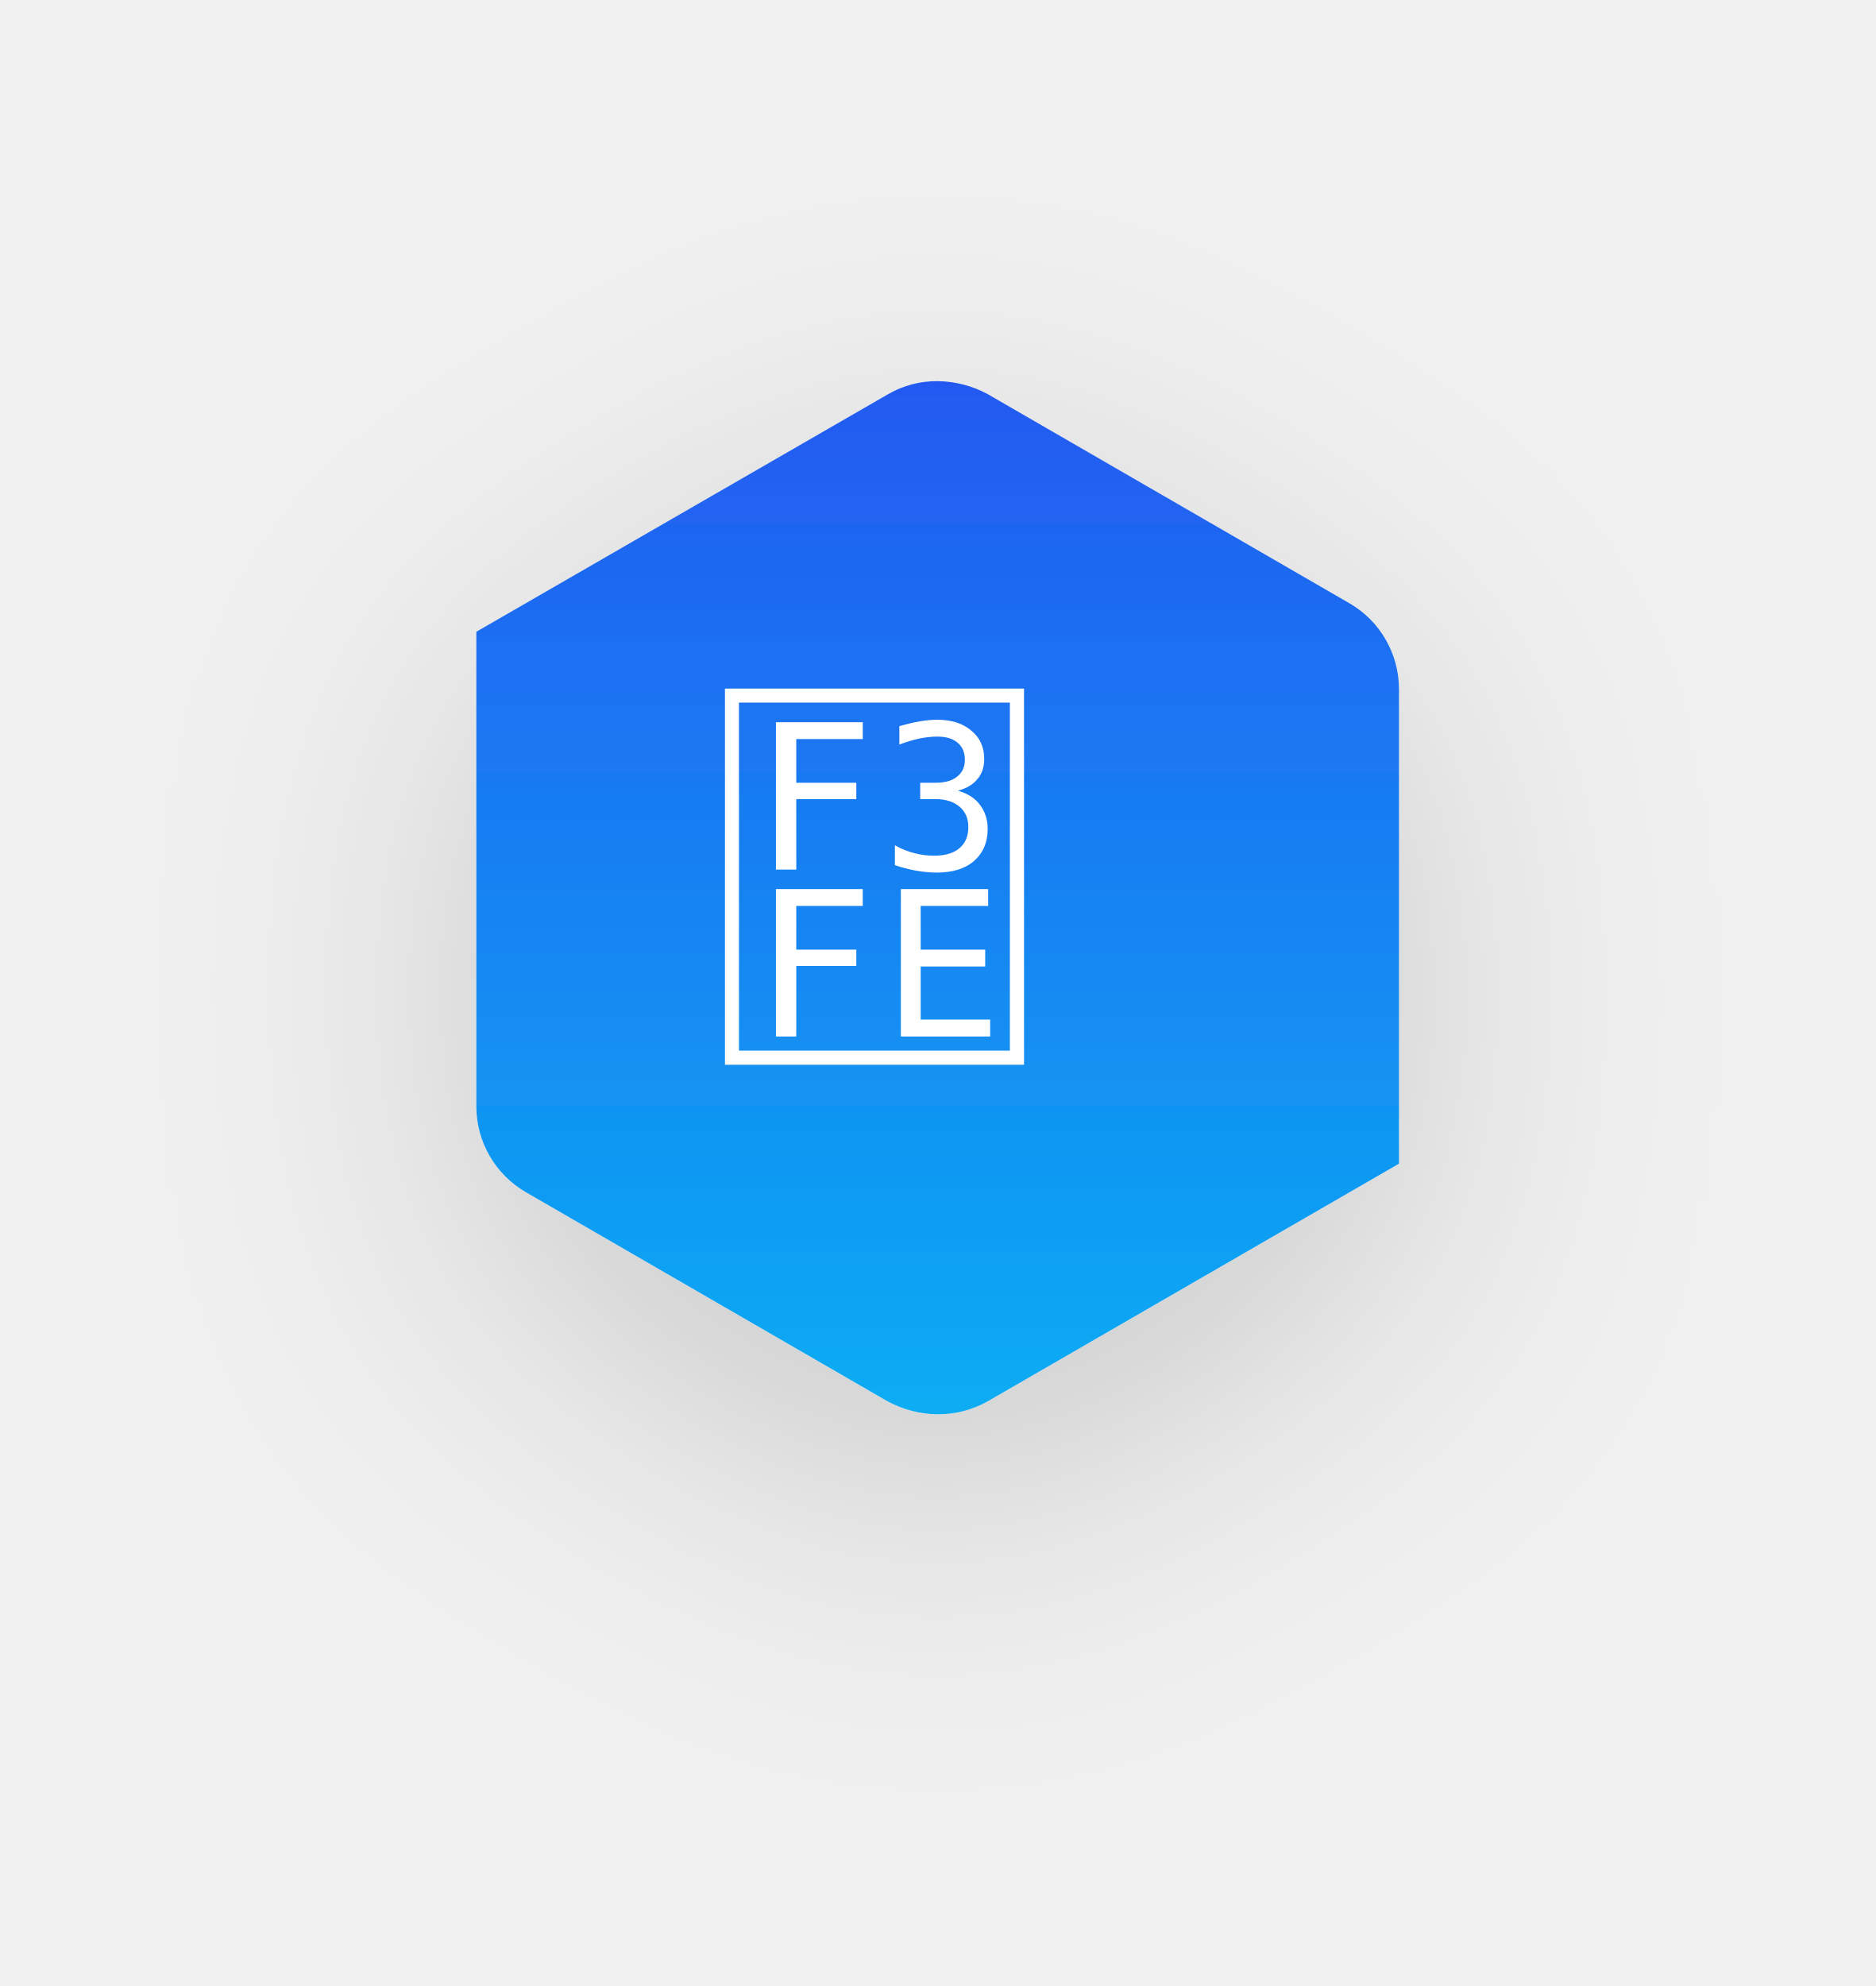
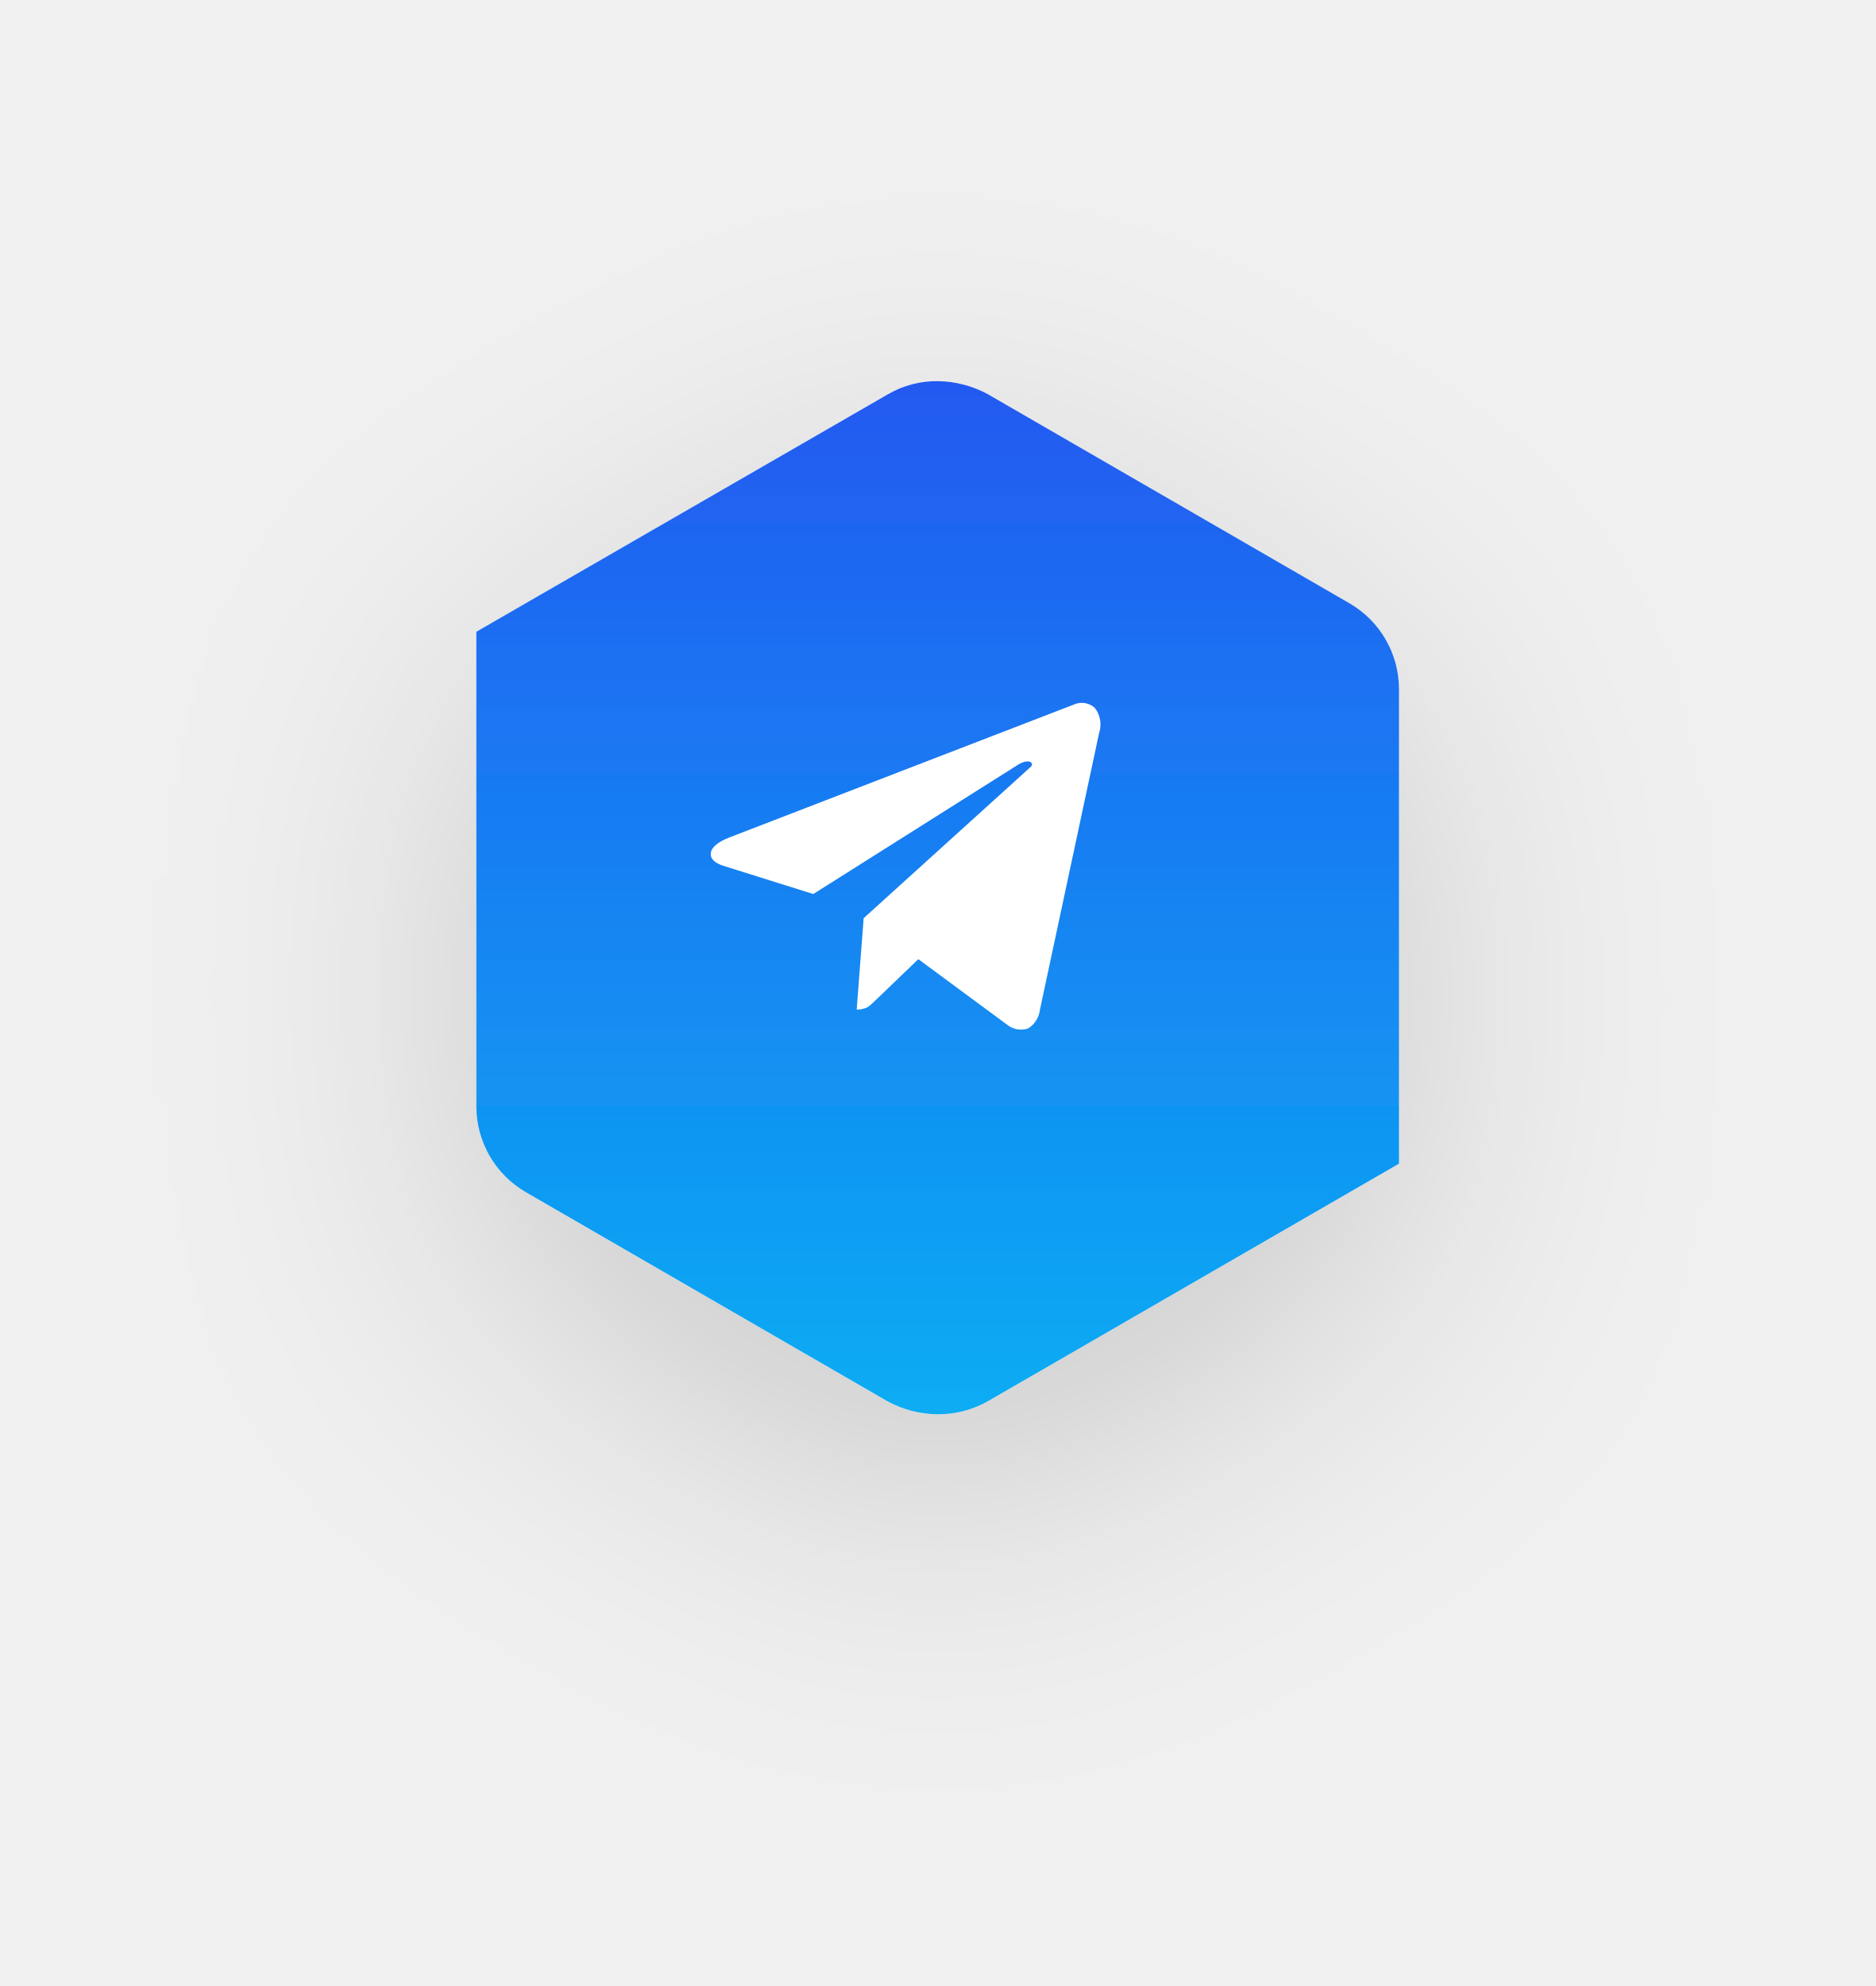
<svg xmlns="http://www.w3.org/2000/svg" viewBox="0 0 59.053 62.526">
  <defs>
    <style>
      .cls-1 {
        fill: url(#linear-gradient);
      }

      .cls-2 {
        fill: #fff;
-         font-size: 14px;
-         font-family: FontAwesome5BrandsRegular, "Font Awesome 5 Brands";
      }

      .cls-3 {
        filter: url(#social-back);
      }
    </style>
    <linearGradient id="linear-gradient" x1="0.5" x2="0.5" y2="1" gradientUnits="objectBoundingBox">
      <stop offset="0" stop-color="#2359f1" />
      <stop offset="1" stop-color="#0aadf3" />
    </linearGradient>
    <filter id="social-back" x="0" y="0" width="59.053" height="62.526" filterUnits="userSpaceOnUse">
      <feOffset dy="3" input="SourceAlpha" />
      <feGaussianBlur stdDeviation="5" result="blur" />
      <feFlood flood-opacity="0.161" />
      <feComposite operator="in" in2="blur" />
      <feComposite in="SourceGraphic" />
    </filter>
  </defs>
  <g id="te" transform="translate(-435 -12171)">
    <g class="cls-3" transform="matrix(1, 0, 0, 1, 435, 12171)">
      <path id="social-back-2" data-name="social-back" class="cls-1" d="M14.916,33.026a3.4,3.4,0,0,1-1.565-.407L1.965,26.037A3.125,3.125,0,0,1,.4,23.335V8.39L13.372.907A3.047,3.047,0,0,1,14.937.5,3.4,3.4,0,0,1,16.5.907L27.888,7.49a3.125,3.125,0,0,1,1.565,2.7V25.136L16.5,32.619A3.181,3.181,0,0,1,14.916,33.026Z" transform="translate(14.6 11.5)" />
    </g>
-     <text id="_" data-name="" class="cls-2" transform="translate(463.508 12203.632)">
-       <tspan x="-6.125" y="0"></tspan>
-     </text>
+     <path id="Path_4234" data-name="Path 4234" class="cls-2" d="M6.1-9.543a.851.851,0,0,0-.137-.807.611.611,0,0,0-.656-.1L-5.551-6.262q-.547.219-.574.492t.438.41l2.789.875L3.555-8.559a.65.65,0,0,1,.26-.1q.123-.014.164.055t-.068.15l-5.223,4.73L-1.531-.848A.684.684,0,0,0-1.176-.93a1.6,1.6,0,0,0,.219-.191L.41-2.434,3.227-.355a.689.689,0,0,0,.643.1.8.8,0,0,0,.369-.588Z" transform="translate(463.508 12203.632)" />
  </g>
</svg>
